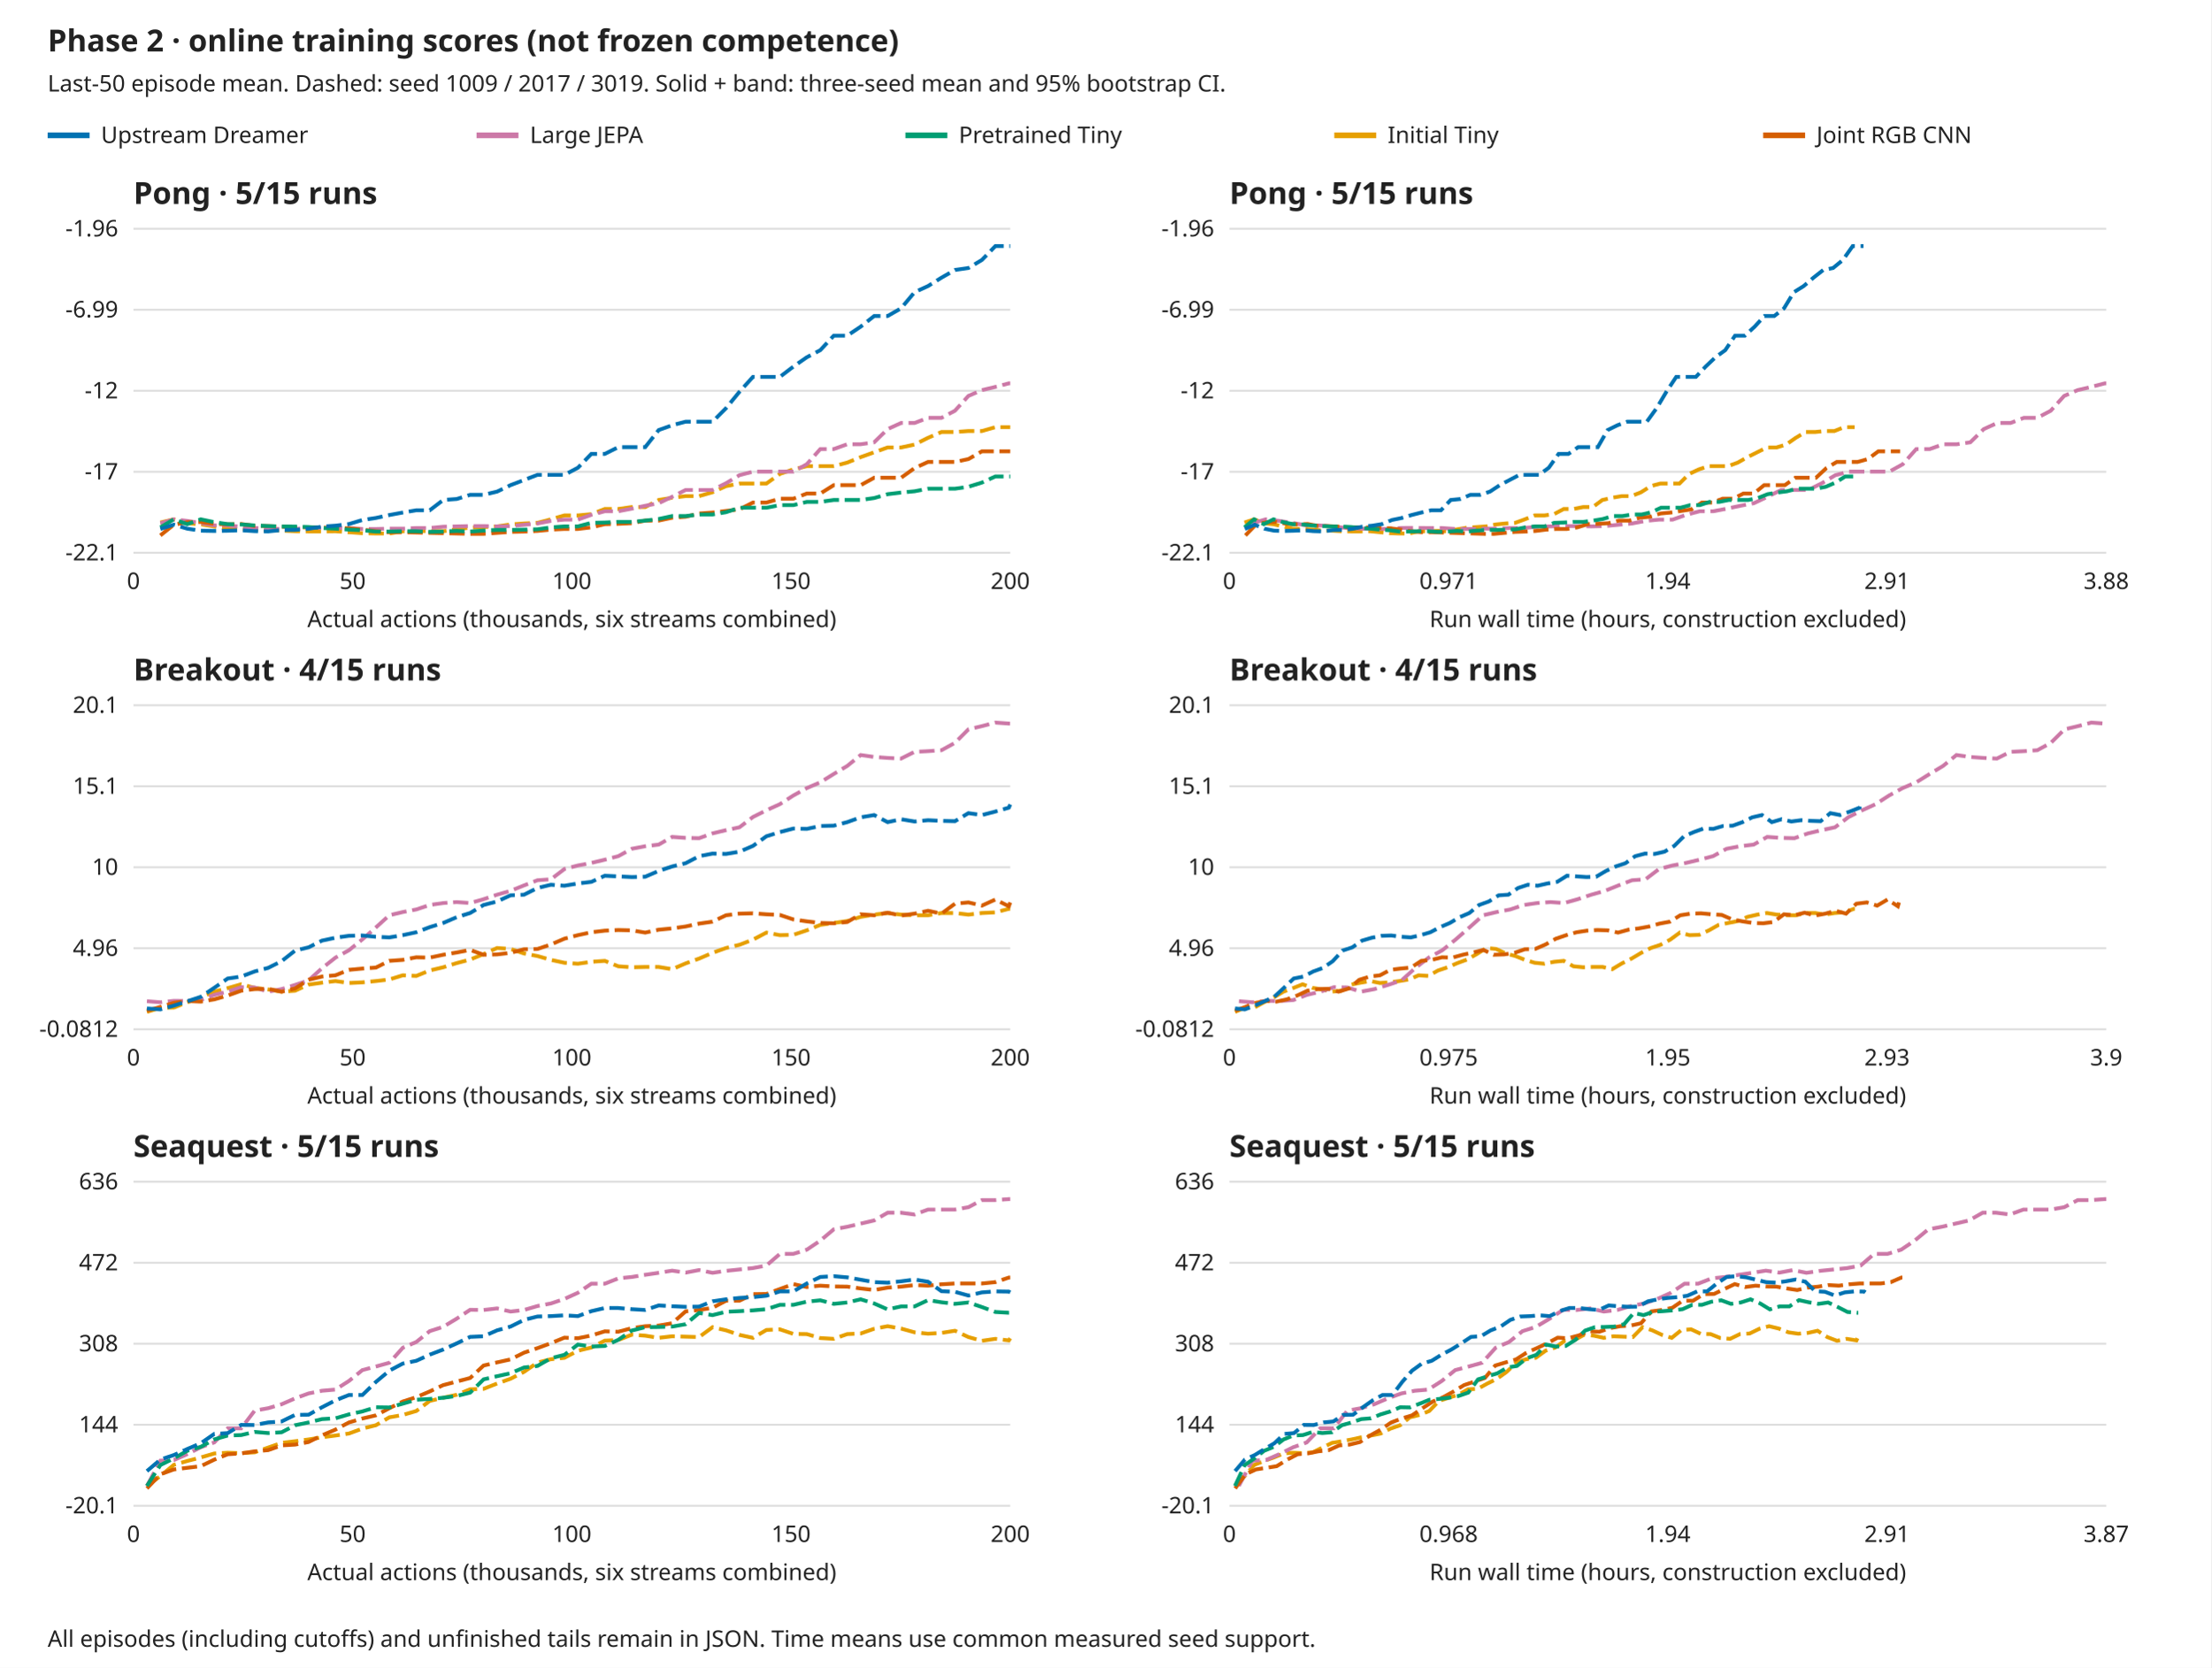
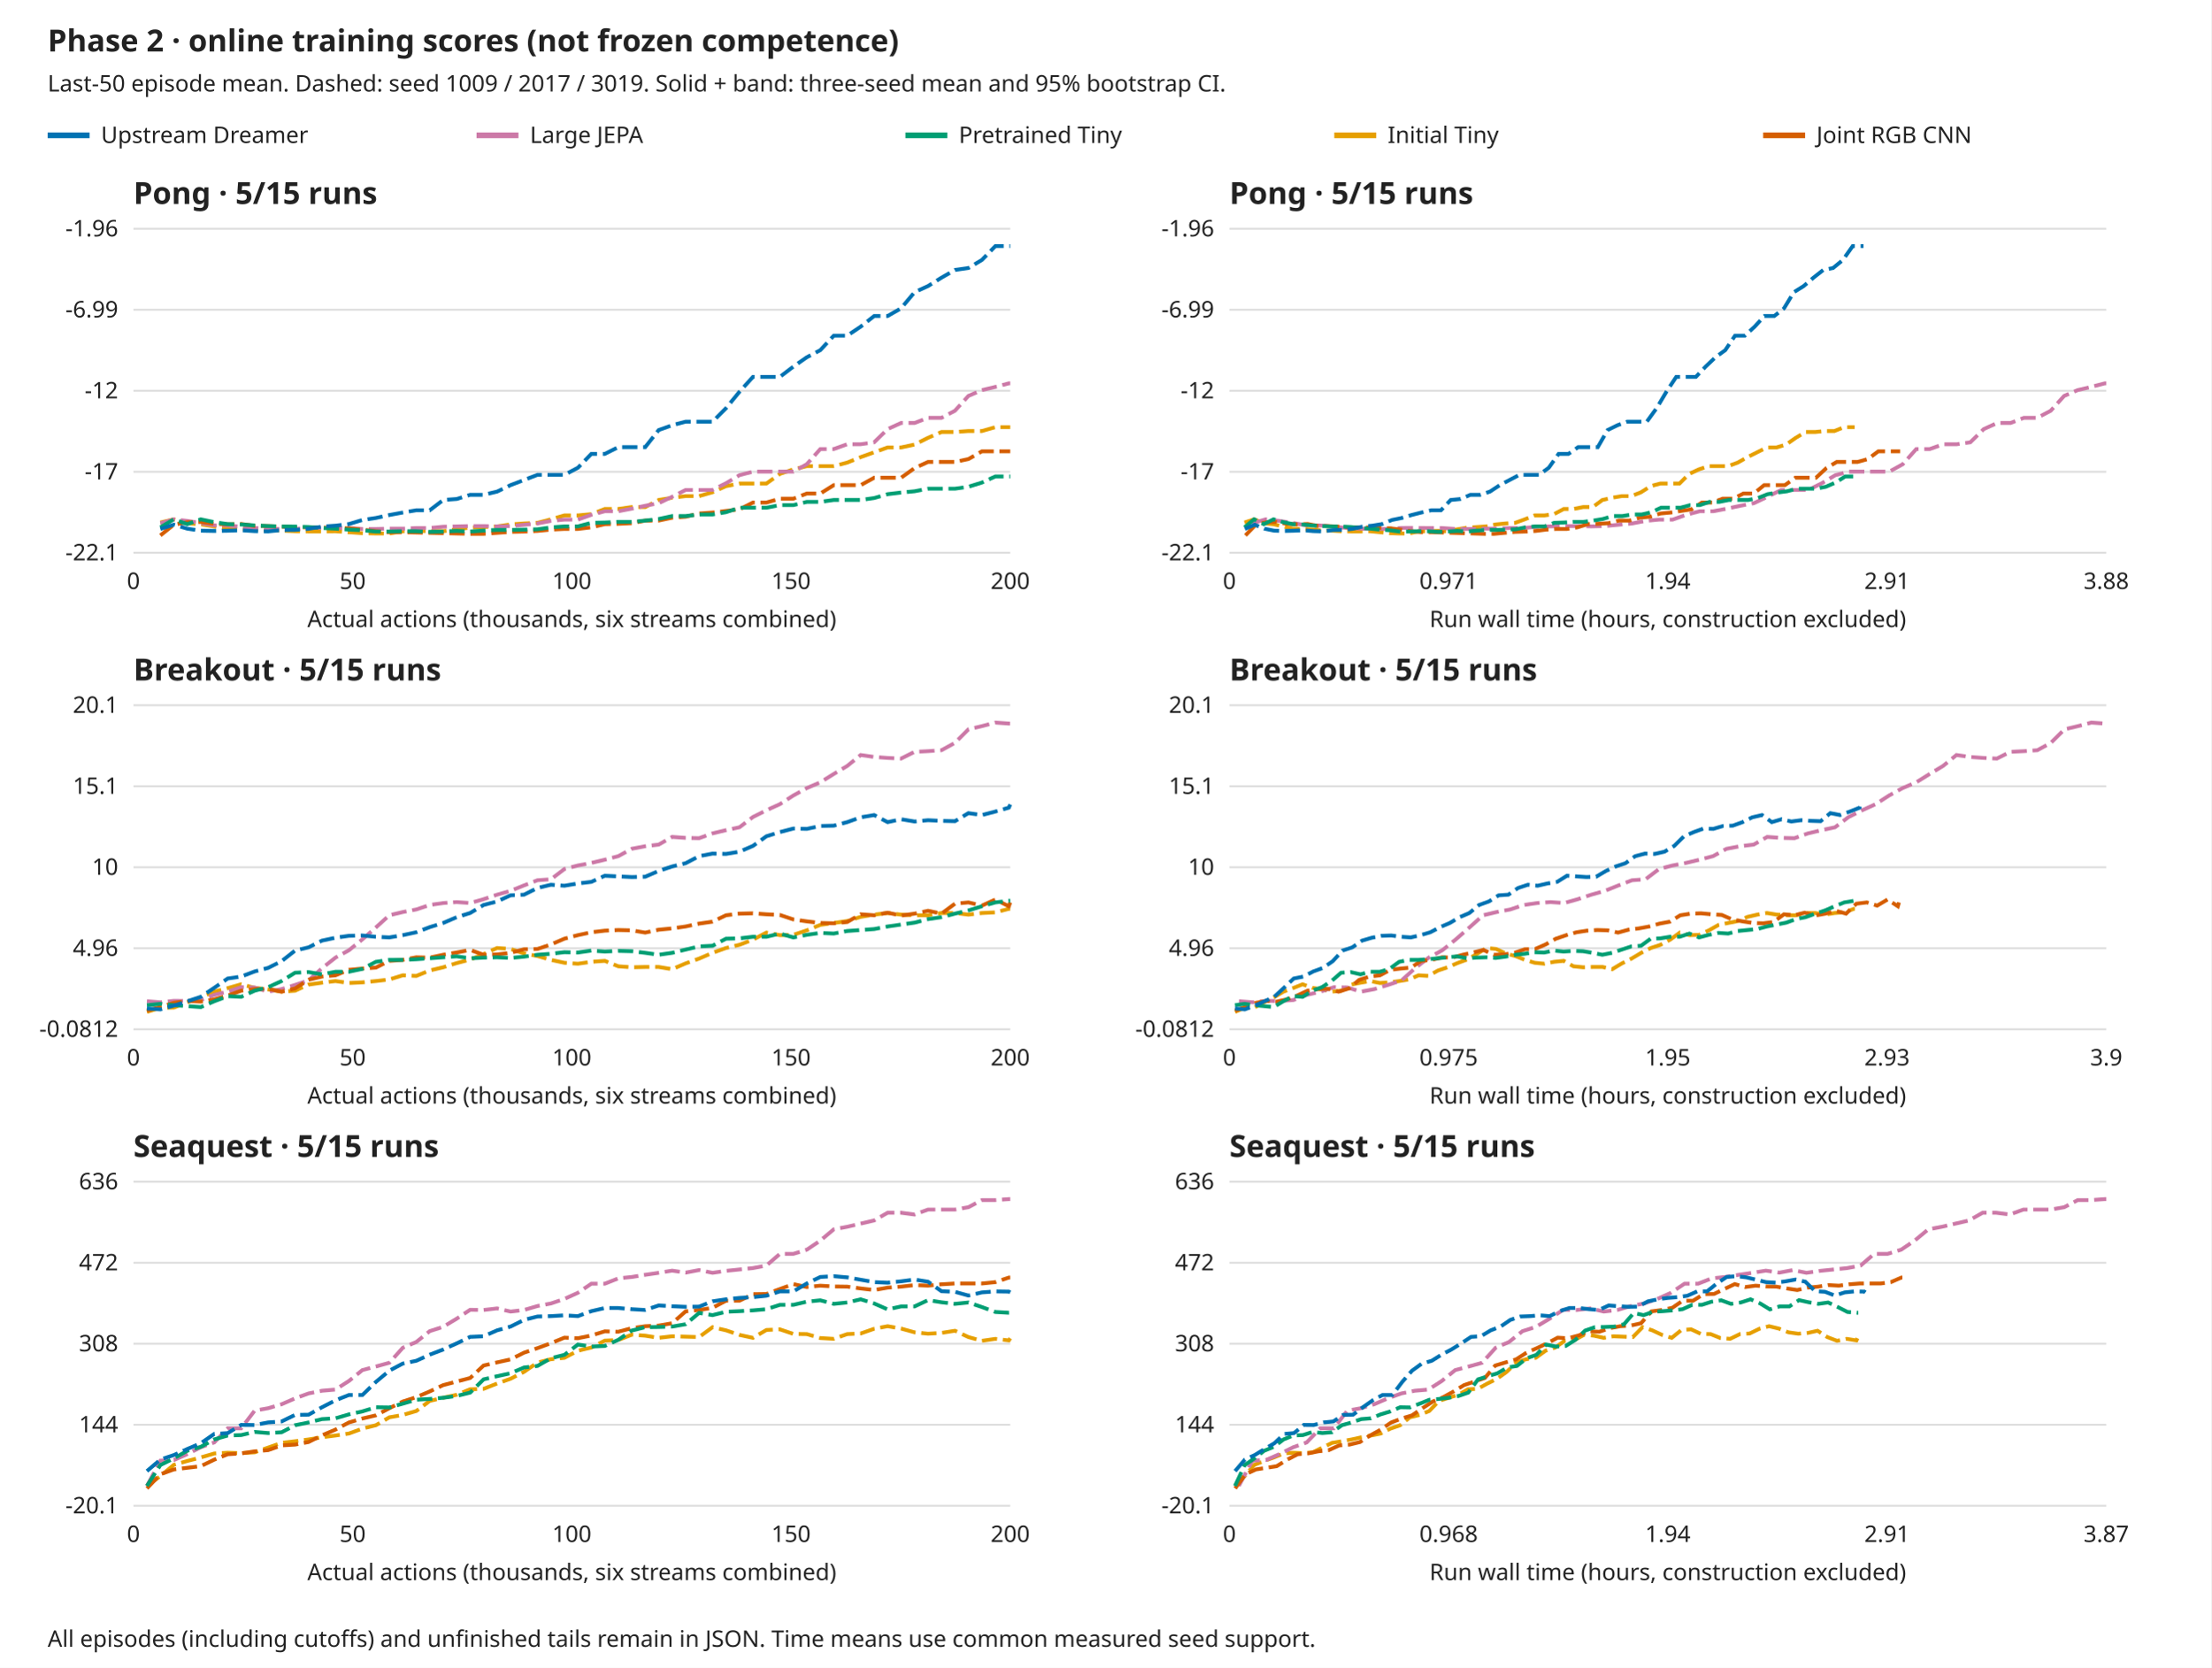
<svg xmlns="http://www.w3.org/2000/svg" aria-labelledby="title description" width="1160" height="875" viewBox="0 0 1160 875" role="img">
  <rect width="1160" height="875" fill="white" />
  <style>text{font-family:sans-serif;font-size:12px;fill:#222} .heading{font-size:16px;font-weight:bold}</style>
  <text x="25" y="27" class="heading">Phase 2 · online training scores (not frozen competence)</text>
  <text x="25" y="48">Last-50 episode mean. Dashed: seed 1009 / 2017 / 3019. Solid + band: three-seed mean and 95% bootstrap CI.</text>
  <line x1="25" x2="47" y1="71" y2="71" stroke="#0072b2" stroke-width="3" />
  <text x="53" y="75">Upstream Dreamer</text>
  <line x1="250" x2="272" y1="71" y2="71" stroke="#cc79a7" stroke-width="3" />
  <text x="278" y="75">Large JEPA</text>
  <line x1="475" x2="497" y1="71" y2="71" stroke="#009e73" stroke-width="3" />
  <text x="503" y="75">Pretrained Tiny</text>
  <line x1="700" x2="722" y1="71" y2="71" stroke="#e69f00" stroke-width="3" />
  <text x="728" y="75">Initial Tiny</text>
  <line x1="925" x2="947" y1="71" y2="71" stroke="#d55e00" stroke-width="3" />
  <text x="953" y="75">Joint RGB CNN</text>
  <text x="70" y="107" class="heading">Pong · 5/15 runs</text>
  <line x1="70" x2="530" y1="290.0" y2="290.0" stroke="#ddd" />
  <text x="62" y="294.0" text-anchor="end">-22.1</text>
  <text x="70.0" y="309" text-anchor="middle">0</text>
  <line x1="70" x2="530" y1="247.5" y2="247.5" stroke="#ddd" />
  <text x="62" y="251.5" text-anchor="end">-17</text>
  <text x="185.0" y="309" text-anchor="middle">50</text>
  <line x1="70" x2="530" y1="205.0" y2="205.0" stroke="#ddd" />
  <text x="62" y="209.0" text-anchor="end">-12</text>
  <text x="300.0" y="309" text-anchor="middle">100</text>
  <line x1="70" x2="530" y1="162.5" y2="162.5" stroke="#ddd" />
  <text x="62" y="166.5" text-anchor="end">-6.99</text>
  <text x="415.0" y="309" text-anchor="middle">150</text>
  <line x1="70" x2="530" y1="120.0" y2="120.0" stroke="#ddd" />
  <text x="62" y="124.0" text-anchor="end">-1.96</text>
  <text x="530.0" y="309" text-anchor="middle">200</text>
  <text x="300.0" y="329" text-anchor="middle">Actual actions (thousands, six streams combined)</text>
  <g data-method="initial_tiny" data-seed="1009">
    <polyline points="84.13,274.13 91.20,272.44 98.26,274.55 105.33,275.04 112.39,276.20 119.46,277.37 126.52,277.51 133.59,277.79 140.65,278.31 147.72,278.38 154.79,278.68 161.85,278.78 168.92,278.78 175.98,278.70 183.05,279.20 190.11,279.71 197.18,279.88 204.24,279.88 211.31,278.70 218.37,278.70 225.44,278.53 232.51,278.70 239.57,277.68 246.64,276.84 253.70,276.50 260.77,276.16 267.83,275.15 274.90,274.64 281.96,274.30 289.03,272.44 296.09,270.41 303.16,270.41 310.23,269.74 317.29,267.03 324.36,267.03 331.42,266.02 338.49,266.02 345.55,262.30 352.62,261.12 359.68,260.27 366.75,260.27 373.81,258.24 380.88,255.03 387.95,253.68 395.01,253.68 402.08,253.68 409.14,248.61 416.21,246.24 423.27,244.55 430.34,244.55 437.40,244.55 444.47,242.69 451.53,239.82 458.60,237.28 465.67,234.75 472.73,234.75 479.80,233.23 486.86,229.68 493.93,226.64 500.99,226.64 508.06,226.13 515.12,226.13 522.19,224.10 529.25,224.10 530.00,224.10" fill="none" stroke="#e69f00" stroke-width="2" stroke-dasharray="8 3" />
  </g>
  <g data-method="large" data-seed="1009">
    <polyline points="84.13,274.55 91.20,272.44 98.26,273.29 105.33,274.39 112.39,275.61 119.46,275.66 126.52,276.32 133.59,276.97 140.65,277.35 147.72,277.51 154.79,277.47 161.85,276.98 168.92,276.95 175.98,277.02 183.05,277.01 190.11,277.51 197.18,277.51 204.24,277.34 211.31,277.34 218.37,277.01 225.44,277.01 232.51,276.33 239.57,276.16 246.64,275.99 253.70,275.99 260.77,276.16 267.83,275.99 274.90,275.31 281.96,274.64 289.03,273.29 296.09,272.61 303.16,272.61 310.23,270.08 317.29,268.22 324.36,268.22 331.42,266.86 338.49,265.34 345.55,263.99 352.62,260.61 359.68,257.06 366.75,257.06 373.81,257.06 380.88,253.51 387.95,249.28 395.01,247.43 402.08,247.43 409.14,247.43 416.21,247.43 423.27,243.54 430.34,235.59 437.40,235.59 444.47,233.06 451.53,233.06 458.60,232.04 465.67,225.11 472.73,221.90 479.80,221.90 486.86,219.20 493.93,219.20 500.99,215.48 508.06,207.70 515.12,204.66 522.19,202.97 529.25,201.11 530.00,201.11" fill="none" stroke="#cc79a7" stroke-width="2" stroke-dasharray="8 3" />
  </g>
  <g data-method="learned_cnn" data-seed="1009">
    <polyline points="84.13,280.89 91.20,275.26 98.26,273.98 105.33,273.85 112.39,274.79 119.46,275.11 126.52,274.91 133.59,275.94 140.65,275.99 147.72,276.30 154.79,276.67 161.85,276.67 168.92,276.76 175.98,277.01 183.05,277.17 190.11,277.85 197.18,278.70 204.24,279.20 211.31,279.20 218.37,279.37 225.44,279.54 232.51,279.71 239.57,279.88 246.64,280.05 253.70,280.05 260.77,279.54 267.83,279.03 274.90,278.86 281.96,278.53 289.03,277.85 296.09,277.51 303.16,277.51 310.23,276.67 317.29,274.98 324.36,274.81 331.42,274.47 338.49,273.12 345.55,273.12 352.62,271.60 359.68,271.09 366.75,269.40 373.81,268.89 380.88,268.05 387.95,267.20 395.01,263.65 402.08,263.65 409.14,261.62 416.21,261.62 423.27,258.92 430.34,258.92 437.40,254.52 444.47,254.52 451.53,254.52 458.60,250.64 465.67,250.64 472.73,250.64 479.80,245.57 486.86,242.35 493.93,242.35 500.99,242.35 508.06,240.83 515.12,236.78 522.19,236.78 529.25,236.78 530.00,236.78" fill="none" stroke="#d55e00" stroke-width="2" stroke-dasharray="8 3" />
  </g>
  <g data-method="pretrained_tiny" data-seed="1009">
    <polyline points="84.13,276.67 91.20,272.44 98.26,274.98 105.33,272.44 112.39,273.93 119.46,274.98 126.52,275.15 133.59,275.65 140.65,275.99 147.72,276.20 154.79,276.24 161.85,276.47 168.92,277.02 175.98,277.34 183.05,277.85 190.11,278.19 197.18,278.86 204.24,278.86 211.31,278.70 218.37,278.70 225.44,279.03 232.51,278.86 239.57,278.53 246.64,278.86 253.70,278.36 260.77,278.02 267.83,278.02 274.90,277.85 281.96,277.68 289.03,276.67 296.09,276.16 303.16,276.16 310.23,274.30 317.29,274.13 324.36,273.79 331.42,273.79 338.49,273.12 345.55,272.27 352.62,270.75 359.68,270.75 366.75,269.91 373.81,269.91 380.88,268.72 387.95,266.36 395.01,266.36 402.08,266.36 409.14,265.00 416.21,265.00 423.27,263.31 430.34,263.31 437.40,262.30 444.47,262.30 451.53,262.30 458.60,261.29 465.67,259.26 472.73,258.41 479.80,257.74 486.86,256.38 493.93,256.38 500.99,256.38 508.06,255.37 515.12,253.17 522.19,249.96 529.25,249.96 530.00,249.96" fill="none" stroke="#009e73" stroke-width="2" stroke-dasharray="8 3" />
  </g>
  <g data-method="upstream" data-seed="1009">
    <polyline points="84.13,277.51 91.20,275.26 98.26,277.37 105.33,278.41 112.39,278.55 119.46,278.43 126.52,278.19 133.59,278.64 140.65,278.78 147.72,278.08 154.79,278.00 161.85,277.43 168.92,276.26 175.98,275.78 183.05,274.94 190.11,272.80 197.18,271.74 204.24,270.20 211.31,268.89 218.37,267.71 225.44,267.71 232.51,262.30 239.57,261.79 246.64,259.60 253.70,259.60 260.77,257.91 267.83,254.52 274.90,251.82 281.96,249.12 289.03,249.12 296.09,249.12 303.16,245.40 310.23,238.13 317.29,238.13 324.36,234.58 331.42,234.58 338.49,234.58 345.55,225.62 352.62,223.09 359.68,221.23 366.75,221.23 373.81,221.23 380.88,214.13 387.95,205.51 395.01,197.73 402.08,197.73 409.14,197.73 416.21,192.32 423.27,187.42 430.34,183.70 437.40,176.10 444.47,176.10 451.53,171.36 458.60,165.79 465.67,165.79 472.73,161.73 479.80,153.28 486.86,150.07 493.93,145.67 500.99,141.62 508.06,140.60 515.12,136.38 522.19,129.11 529.25,129.11 530.00,129.11" fill="none" stroke="#0072b2" stroke-width="2" stroke-dasharray="8 3" />
  </g>
  <text x="645" y="107" class="heading">Pong · 5/15 runs</text>
  <line x1="645" x2="1105" y1="290.0" y2="290.0" stroke="#ddd" />
  <text x="637" y="294.0" text-anchor="end">-22.1</text>
  <text x="645.0" y="309" text-anchor="middle">0</text>
  <line x1="645" x2="1105" y1="247.5" y2="247.5" stroke="#ddd" />
  <text x="637" y="251.5" text-anchor="end">-17</text>
  <text x="760.0" y="309" text-anchor="middle">0.971</text>
  <line x1="645" x2="1105" y1="205.0" y2="205.0" stroke="#ddd" />
  <text x="637" y="209.0" text-anchor="end">-12</text>
  <text x="875.0" y="309" text-anchor="middle">1.94</text>
  <line x1="645" x2="1105" y1="162.5" y2="162.5" stroke="#ddd" />
  <text x="637" y="166.5" text-anchor="end">-6.99</text>
  <text x="990.0" y="309" text-anchor="middle">2.91</text>
  <line x1="645" x2="1105" y1="120.0" y2="120.0" stroke="#ddd" />
  <text x="637" y="124.0" text-anchor="end">-1.96</text>
  <text x="1105.0" y="309" text-anchor="middle">3.88</text>
  <text x="875.0" y="329" text-anchor="middle">Run wall time (hours, construction excluded)</text>
  <g data-method="initial_tiny" data-seed="1009">
    <polyline points="652.89,274.13 657.97,272.44 663.04,274.55 668.13,275.04 673.21,276.20 678.30,277.37 683.39,277.51 688.47,277.79 693.55,278.31 698.62,278.38 703.70,278.68 708.78,278.78 713.83,278.78 718.90,278.70 723.97,279.20 729.06,279.71 734.15,279.88 739.20,279.88 744.26,278.70 749.33,278.70 754.42,278.53 759.50,278.70 764.54,277.68 769.58,276.84 774.62,276.50 779.67,276.16 784.73,275.15 789.81,274.64 794.89,274.30 799.98,272.44 805.08,270.41 810.18,270.41 815.27,269.74 820.37,267.03 825.46,267.03 830.54,266.02 835.60,266.02 840.67,262.30 845.74,261.12 850.82,260.27 855.88,260.27 860.95,258.24 866.00,255.03 871.04,253.68 876.09,253.68 881.13,253.68 886.20,248.61 891.29,246.24 896.39,244.55 901.48,244.55 906.58,244.55 911.67,242.69 916.77,239.82 921.84,237.28 926.91,234.75 931.98,234.75 937.05,233.23 942.11,229.68 947.19,226.64 952.25,226.64 957.30,226.13 962.37,226.13 967.43,224.10 972.48,224.10 973.02,224.10" fill="none" stroke="#e69f00" stroke-width="2" stroke-dasharray="8 3" />
  </g>
  <g data-method="large" data-seed="1009">
    <polyline points="656.94,274.55 664.06,272.44 671.17,273.29 678.28,274.39 685.38,275.61 692.49,275.66 699.53,276.32 706.60,276.97 713.65,277.35 720.83,277.51 728.00,277.47 735.14,276.98 742.27,276.95 749.36,277.02 756.51,277.01 763.70,277.51 770.82,277.51 777.99,277.34 785.07,277.34 792.20,277.01 799.31,277.01 806.44,276.33 813.54,276.16 820.68,275.99 827.78,275.99 834.86,276.16 841.94,275.99 849.04,275.31 856.15,274.64 863.26,273.29 870.38,272.61 877.50,272.61 884.59,270.08 891.69,268.22 898.79,268.22 905.91,266.86 913.03,265.34 920.14,263.99 927.28,260.61 934.42,257.06 941.55,257.06 948.68,257.06 955.79,253.51 962.89,249.28 969.97,247.43 977.05,247.43 984.11,247.43 991.18,247.43 998.23,243.54 1005.31,235.59 1012.39,235.59 1019.50,233.06 1026.61,233.06 1033.69,232.04 1040.73,225.11 1047.76,221.90 1054.78,221.90 1061.81,219.20 1068.83,219.20 1075.86,215.48 1082.91,207.70 1089.99,204.66 1097.11,202.97 1104.24,201.11 1105.00,201.11" fill="none" stroke="#cc79a7" stroke-width="2" stroke-dasharray="8 3" />
  </g>
  <g data-method="learned_cnn" data-seed="1009">
    <polyline points="653.40,280.89 658.83,275.26 664.27,273.98 669.71,273.85 675.14,274.79 680.58,275.11 686.02,274.91 691.46,275.94 696.90,275.99 702.34,276.30 707.78,276.67 713.21,276.67 718.65,276.76 724.08,277.01 729.52,277.17 734.96,277.85 740.40,278.70 745.84,279.20 751.29,279.20 756.73,279.37 762.17,279.54 767.62,279.71 773.06,279.88 778.50,280.05 783.94,280.05 789.39,279.54 794.84,279.03 800.29,278.86 805.75,278.53 811.19,277.85 816.64,277.51 822.09,277.51 827.54,276.67 832.98,274.98 838.42,274.81 843.87,274.47 849.32,273.12 854.76,273.12 860.20,271.60 865.65,271.09 871.10,269.40 876.53,268.89 881.98,268.05 887.42,267.20 892.86,263.65 898.31,263.65 903.76,261.62 909.21,261.62 914.66,258.92 920.10,258.92 925.53,254.52 930.97,254.52 936.41,254.52 941.85,250.64 947.29,250.64 952.72,250.64 958.16,245.57 963.61,242.35 969.06,242.35 974.50,242.35 979.95,240.83 985.41,236.78 990.85,236.78 996.30,236.78 996.88,236.78" fill="none" stroke="#d55e00" stroke-width="2" stroke-dasharray="8 3" />
  </g>
  <g data-method="pretrained_tiny" data-seed="1009">
    <polyline points="652.89,276.67 657.94,272.44 663.03,274.98 668.12,272.44 673.19,273.93 678.26,274.98 683.34,275.15 688.41,275.65 693.50,275.99 698.58,276.20 703.66,276.24 708.74,276.47 713.83,277.02 718.92,277.34 724.01,277.85 729.10,278.19 734.20,278.86 739.27,278.86 744.33,278.70 749.39,278.70 754.46,279.03 759.51,278.86 764.58,278.53 769.66,278.86 774.74,278.36 779.83,278.02 784.91,278.02 789.98,277.85 795.07,277.68 800.15,276.67 805.23,276.16 810.33,276.16 815.39,274.30 820.49,274.13 825.60,273.79 830.70,273.79 835.81,273.12 840.91,272.27 846.01,270.75 851.11,270.75 856.20,269.91 861.30,269.91 866.37,268.72 871.45,266.36 876.53,266.36 881.62,266.36 886.70,265.00 891.79,265.00 896.86,263.31 901.92,263.31 906.99,262.30 912.08,262.30 917.15,262.30 922.24,261.29 927.34,259.26 932.44,258.41 937.53,257.74 942.63,256.38 947.71,256.38 952.78,256.38 957.87,255.37 962.96,253.17 968.06,249.96 973.16,249.96 973.71,249.96" fill="none" stroke="#009e73" stroke-width="2" stroke-dasharray="8 3" />
  </g>
  <g data-method="upstream" data-seed="1009">
    <polyline points="653.07,277.51 658.22,275.26 663.36,277.37 668.50,278.41 673.65,278.55 678.80,278.43 683.94,278.19 689.08,278.64 694.23,278.78 699.37,278.08 704.51,278.00 709.66,277.43 714.80,276.26 719.95,275.78 725.09,274.94 730.24,272.80 735.38,271.74 740.53,270.20 745.67,268.89 750.81,267.71 755.96,267.71 761.10,262.30 766.25,261.79 771.39,259.60 776.53,259.60 781.68,257.91 786.82,254.52 791.96,251.82 797.11,249.12 802.25,249.12 807.40,249.12 812.54,245.40 817.69,238.13 822.83,238.13 827.97,234.58 833.12,234.58 838.26,234.58 843.40,225.62 848.55,223.09 853.69,221.23 858.83,221.23 863.97,221.23 869.12,214.13 874.26,205.51 879.40,197.73 884.55,197.73 889.69,197.73 894.83,192.32 899.98,187.42 905.12,183.70 910.26,176.10 915.40,176.10 920.55,171.36 925.69,165.79 930.83,165.79 935.97,161.73 941.11,153.28 946.26,150.07 951.40,145.67 956.55,141.62 961.69,140.60 966.83,136.38 971.97,129.11 977.12,129.11 977.67,129.11" fill="none" stroke="#0072b2" stroke-width="2" stroke-dasharray="8 3" />
  </g>
-   <text x="70" y="357" class="heading">Breakout · 4/15 runs</text>
+   <text x="70" y="357" class="heading">Breakout · 5/15 runs</text>
  <line x1="70" x2="530" y1="540.0" y2="540.0" stroke="#ddd" />
  <text x="62" y="544.0" text-anchor="end">-0.0812</text>
  <text x="70.0" y="559" text-anchor="middle">0</text>
  <line x1="70" x2="530" y1="497.5" y2="497.5" stroke="#ddd" />
  <text x="62" y="501.5" text-anchor="end">4.96</text>
  <text x="185.0" y="559" text-anchor="middle">50</text>
  <line x1="70" x2="530" y1="455.0" y2="455.0" stroke="#ddd" />
  <text x="62" y="459.0" text-anchor="end">10</text>
  <text x="300.0" y="559" text-anchor="middle">100</text>
  <line x1="70" x2="530" y1="412.5" y2="412.5" stroke="#ddd" />
  <text x="62" y="416.5" text-anchor="end">15.1</text>
  <text x="415.0" y="559" text-anchor="middle">150</text>
  <line x1="70" x2="530" y1="370.0" y2="370.0" stroke="#ddd" />
  <text x="62" y="374.0" text-anchor="end">20.1</text>
  <text x="530.0" y="559" text-anchor="middle">200</text>
  <text x="300.0" y="579" text-anchor="middle">Actual actions (thousands, six streams combined)</text>
  <g data-method="initial_tiny" data-seed="1009">
    <polyline points="77.07,530.89 84.13,528.72 91.20,528.61 98.26,525.84 105.33,523.31 112.39,520.28 119.46,518.43 126.52,516.40 133.59,518.26 140.65,519.10 147.72,520.28 154.79,519.77 161.85,516.57 168.92,515.56 175.98,514.72 183.05,515.73 190.11,515.39 197.18,514.72 204.24,513.88 211.31,511.69 218.37,512.02 225.44,509.16 232.51,507.48 239.57,505.29 246.64,503.43 253.70,500.57 260.77,497.37 267.83,497.87 274.90,500.23 281.96,501.58 289.03,503.60 296.09,505.12 303.16,505.62 310.23,504.61 317.29,504.11 324.36,506.97 331.42,507.48 338.49,507.31 345.55,507.31 352.62,508.49 359.68,505.45 366.75,502.93 373.81,499.90 380.88,497.37 387.95,495.68 395.01,492.99 402.08,489.28 409.14,490.63 416.21,490.46 423.27,488.10 430.34,485.24 437.40,484.23 444.47,483.22 451.53,481.03 458.60,479.85 465.67,479.01 472.73,479.85 479.80,480.19 486.86,480.19 493.93,479.01 500.99,479.01 508.06,479.85 515.12,479.01 522.19,478.67 529.25,476.82 530.00,476.82" fill="none" stroke="#e69f00" stroke-width="2" stroke-dasharray="8 3" />
  </g>
  <g data-method="large" data-seed="1009">
    <polyline points="77.07,525.28 84.13,525.84 91.20,525.09 98.26,525.17 105.33,524.66 112.39,521.96 119.46,520.28 126.52,517.92 133.59,518.09 140.65,520.28 147.72,518.93 154.79,516.74 161.85,514.38 168.92,507.98 175.98,502.42 183.05,498.55 190.11,492.82 197.18,486.59 204.24,480.19 211.31,478.50 218.37,477.15 225.44,474.79 232.51,473.78 239.57,473.28 246.64,473.78 253.70,471.76 260.77,469.40 267.83,467.38 274.90,464.52 281.96,461.82 289.03,461.32 296.09,455.93 303.16,454.07 310.23,452.73 317.29,451.04 324.36,449.19 331.42,445.31 338.49,443.97 345.55,443.12 352.62,439.08 359.68,439.59 366.75,439.75 373.81,437.23 380.88,435.54 387.95,434.03 395.01,428.64 402.08,425.10 409.14,421.90 416.21,417.35 423.27,413.47 430.34,410.44 437.40,406.06 444.47,401.85 451.53,396.12 458.60,397.13 465.67,397.64 472.73,397.98 479.80,394.44 486.86,394.10 493.93,393.60 500.99,389.72 508.06,382.64 515.12,380.96 522.19,379.11 529.25,379.61 530.00,379.61" fill="none" stroke="#cc79a7" stroke-width="2" stroke-dasharray="8 3" />
  </g>
  <g data-method="learned_cnn" data-seed="1009">
    <polyline points="77.07,530.24 84.13,528.28 91.20,526.13 98.26,525.17 105.33,525.50 112.39,524.32 119.46,522.30 126.52,519.77 133.59,518.93 140.65,518.76 147.72,520.28 154.79,518.60 161.85,514.05 168.92,512.36 175.98,511.69 183.05,508.82 190.11,508.15 197.18,507.64 204.24,504.11 211.31,503.60 218.37,502.25 225.44,502.42 232.51,500.91 239.57,499.73 246.64,498.38 253.70,500.91 260.77,500.74 267.83,499.90 274.90,498.04 281.96,497.87 289.03,495.52 296.09,492.48 303.16,490.63 310.23,489.11 317.29,488.27 324.36,487.93 331.42,488.10 338.49,489.28 345.55,487.77 352.62,487.09 359.68,486.08 366.75,484.57 373.81,483.55 380.88,480.19 387.95,479.34 395.01,479.17 402.08,479.68 409.14,480.02 416.21,482.38 423.27,483.39 430.34,484.23 437.40,484.40 444.47,483.72 451.53,479.68 458.60,480.19 465.67,478.84 472.73,480.35 479.80,479.34 486.86,477.83 493.93,479.34 500.99,474.12 508.06,473.45 515.12,475.13 522.19,471.93 529.25,475.47 530.00,473.45" fill="none" stroke="#d55e00" stroke-width="2" stroke-dasharray="8 3" />
  </g>
+   <g data-method="pretrained_tiny" data-seed="1009">
+     <polyline points="77.07,527.38 84.13,526.68 91.20,527.38 98.26,527.86 105.33,528.37 112.39,525.33 119.46,522.64 126.52,522.98 133.59,519.77 140.65,517.92 147.72,514.72 154.79,510.34 161.85,510.00 168.92,511.18 175.98,509.83 183.05,509.83 190.11,508.32 197.18,504.61 204.24,503.60 211.31,503.60 218.37,503.26 225.44,502.76 232.51,502.25 239.57,501.75 246.64,502.76 253.70,502.42 260.77,502.25 267.83,502.59 274.90,501.92 281.96,500.91 289.03,500.40 296.09,499.56 303.16,499.73 310.23,498.72 317.29,499.22 324.36,498.88 331.42,499.05 338.49,499.90 345.55,500.91 352.62,499.90 359.68,498.21 366.75,496.53 373.81,496.19 380.88,492.48 387.95,492.31 395.01,491.47 402.08,491.47 409.14,489.79 416.21,491.81 423.27,490.46 430.34,489.45 437.40,489.79 444.47,488.44 451.53,487.93 458.60,487.43 465.67,486.08 472.73,485.07 479.80,484.06 486.86,482.21 493.93,481.20 500.99,479.34 508.06,477.66 515.12,475.47 522.19,473.45 529.25,472.60 530.00,472.60" fill="none" stroke="#009e73" stroke-width="2" stroke-dasharray="8 3" />
+   </g>
  <g data-method="upstream" data-seed="1009">
    <polyline points="77.07,529.09 84.13,529.58 91.20,527.60 98.26,525.33 105.33,522.98 112.39,518.26 119.46,513.37 126.52,512.36 133.59,509.67 140.65,507.81 147.72,504.28 154.79,498.72 161.85,497.03 168.92,493.49 175.98,491.98 183.05,490.97 190.11,490.80 197.18,491.47 204.24,491.81 211.31,490.63 218.37,489.11 225.44,486.42 232.51,484.23 239.57,481.20 246.64,479.01 253.70,474.79 260.77,472.94 267.83,469.74 274.90,469.40 281.96,465.87 289.03,464.18 296.09,464.69 303.16,463.51 310.23,462.67 317.29,459.46 324.36,459.80 331.42,460.14 338.49,459.97 345.55,456.94 352.62,454.58 359.68,452.89 366.75,449.19 373.81,447.84 380.88,448.01 387.95,446.83 395.01,443.80 402.08,438.74 409.14,436.55 416.21,434.70 423.27,434.87 430.34,433.35 437.40,433.18 444.47,431.33 451.53,428.80 458.60,427.62 465.67,431.33 472.73,429.81 479.80,430.99 486.86,430.32 493.93,430.66 500.99,430.83 508.06,426.61 515.12,427.62 522.19,425.77 529.25,423.75 530.00,422.07" fill="none" stroke="#0072b2" stroke-width="2" stroke-dasharray="8 3" />
  </g>
-   <text x="645" y="357" class="heading">Breakout · 4/15 runs</text>
+   <text x="645" y="357" class="heading">Breakout · 5/15 runs</text>
  <line x1="645" x2="1105" y1="540.0" y2="540.0" stroke="#ddd" />
  <text x="637" y="544.0" text-anchor="end">-0.0812</text>
  <text x="645.0" y="559" text-anchor="middle">0</text>
  <line x1="645" x2="1105" y1="497.5" y2="497.5" stroke="#ddd" />
  <text x="637" y="501.5" text-anchor="end">4.96</text>
  <text x="760.0" y="559" text-anchor="middle">0.975</text>
  <line x1="645" x2="1105" y1="455.0" y2="455.0" stroke="#ddd" />
  <text x="637" y="459.0" text-anchor="end">10</text>
  <text x="875.0" y="559" text-anchor="middle">1.95</text>
  <line x1="645" x2="1105" y1="412.5" y2="412.5" stroke="#ddd" />
  <text x="637" y="416.5" text-anchor="end">15.1</text>
  <text x="990.0" y="559" text-anchor="middle">2.93</text>
  <line x1="645" x2="1105" y1="370.0" y2="370.0" stroke="#ddd" />
  <text x="637" y="374.0" text-anchor="end">20.1</text>
  <text x="1105.0" y="559" text-anchor="middle">3.9</text>
  <text x="875.0" y="579" text-anchor="middle">Run wall time (hours, construction excluded)</text>
  <g data-method="initial_tiny" data-seed="1009">
    <polyline points="647.92,530.89 652.98,528.72 658.07,528.61 663.15,525.84 668.23,523.31 673.29,520.28 678.33,518.43 683.39,516.40 688.46,518.26 693.53,519.10 698.61,520.28 703.71,519.77 708.77,516.57 713.84,515.56 718.92,514.72 723.98,515.73 729.03,515.39 734.09,514.72 739.18,513.88 744.26,511.69 749.34,512.02 754.42,509.16 759.50,507.48 764.57,505.29 769.64,503.43 774.72,500.57 779.78,497.37 784.85,497.87 789.92,500.23 794.99,501.58 800.06,503.60 805.13,505.12 810.22,505.62 815.31,504.61 820.39,504.11 825.48,506.97 830.57,507.48 835.65,507.31 840.75,507.31 845.81,508.49 850.88,505.45 855.94,502.93 861.02,499.90 866.07,497.37 871.15,495.68 876.23,492.99 881.31,489.28 886.37,490.63 891.44,490.46 896.54,488.10 901.62,485.24 906.66,484.23 911.74,483.22 916.83,481.03 921.91,479.85 926.99,479.01 932.07,479.85 937.12,480.19 942.19,480.19 947.24,479.01 952.31,479.01 957.38,479.85 962.46,479.01 967.54,478.67 972.62,476.82 973.15,476.82" fill="none" stroke="#e69f00" stroke-width="2" stroke-dasharray="8 3" />
  </g>
  <g data-method="large" data-seed="1009">
    <polyline points="649.99,525.28 657.15,525.84 664.26,525.09 671.41,525.17 678.55,524.66 685.64,521.96 692.73,520.28 699.82,517.92 706.89,518.09 714.00,520.28 721.09,518.93 728.16,516.74 735.28,514.38 742.39,507.98 749.53,502.42 756.67,498.55 763.78,492.82 770.90,486.59 778.06,480.19 785.16,478.50 792.30,477.15 799.37,474.79 806.43,473.78 813.49,473.28 820.59,473.78 827.74,471.76 834.84,469.40 841.98,467.38 849.11,464.52 856.20,461.82 863.28,461.32 870.36,455.93 877.42,454.07 884.52,452.73 891.64,451.04 898.70,449.19 905.80,445.31 912.89,443.97 920.02,443.12 927.14,439.08 934.26,439.59 941.40,439.75 948.53,437.23 955.63,435.54 962.70,434.03 969.82,428.64 976.95,425.10 984.00,421.90 991.06,417.35 998.14,413.47 1005.31,410.44 1012.34,406.06 1019.37,401.85 1026.40,396.12 1033.51,397.13 1040.53,397.64 1047.60,397.98 1054.65,394.44 1061.75,394.10 1068.83,393.60 1075.94,389.72 1083.08,382.64 1090.14,380.96 1097.19,379.11 1104.25,379.61 1105.00,379.61" fill="none" stroke="#cc79a7" stroke-width="2" stroke-dasharray="8 3" />
  </g>
  <g data-method="learned_cnn" data-seed="1009">
    <polyline points="647.96,530.24 653.38,528.28 658.81,526.13 664.23,525.17 669.66,525.50 675.09,524.32 680.52,522.30 685.95,519.77 691.39,518.93 696.81,518.76 702.24,520.28 707.67,518.60 713.10,514.05 718.53,512.36 723.96,511.69 729.39,508.82 734.81,508.15 740.23,507.64 745.66,504.11 751.09,503.60 756.52,502.25 761.95,502.42 767.38,500.91 772.81,499.73 778.24,498.38 783.67,500.91 789.10,500.74 794.53,499.90 799.96,498.04 805.40,497.87 810.83,495.52 816.26,492.48 821.69,490.63 827.13,489.11 832.57,488.27 838.01,487.93 843.45,488.10 848.89,489.28 854.33,487.77 859.77,487.09 865.22,486.08 870.65,484.57 876.10,483.55 881.54,480.19 886.97,479.34 892.41,479.17 897.85,479.68 903.29,480.02 908.73,482.38 914.17,483.39 919.61,484.23 925.04,484.40 930.47,483.72 935.91,479.68 941.34,480.19 946.77,478.84 952.21,480.35 957.64,479.34 963.07,477.83 968.51,479.34 973.94,474.12 979.38,473.45 984.81,475.13 990.24,471.93 995.68,475.47 996.26,473.45" fill="none" stroke="#d55e00" stroke-width="2" stroke-dasharray="8 3" />
+   </g>
+   <g data-method="pretrained_tiny" data-seed="1009">
+     <polyline points="647.91,527.38 652.99,526.68 658.06,527.38 663.12,527.86 668.18,528.37 673.23,525.33 678.32,522.64 683.38,522.98 688.45,519.77 693.50,517.92 698.53,514.72 703.57,510.34 708.64,510.00 713.72,511.18 718.80,509.83 723.87,509.83 728.96,508.32 734.04,504.61 739.10,503.60 744.18,503.60 749.24,503.26 754.31,502.76 759.37,502.25 764.45,501.75 769.52,502.76 774.58,502.42 779.63,502.25 784.70,502.59 789.77,501.92 794.86,500.91 799.94,500.40 805.03,499.56 810.12,499.73 815.20,498.72 820.29,499.22 825.39,498.88 830.49,499.05 835.55,499.90 840.64,500.91 845.72,499.90 850.81,498.21 855.86,496.53 860.93,496.19 865.99,492.48 871.06,492.31 876.13,491.47 881.21,491.47 886.30,489.79 891.38,491.81 896.47,490.46 901.55,489.45 906.63,489.79 911.71,488.44 916.79,487.93 921.87,487.43 926.95,486.08 932.05,485.07 937.11,484.06 942.19,482.21 947.25,481.20 952.34,479.34 957.42,477.66 962.49,475.47 967.55,473.45 972.63,472.60 973.17,472.60" fill="none" stroke="#009e73" stroke-width="2" stroke-dasharray="8 3" />
  </g>
  <g data-method="upstream" data-seed="1009">
    <polyline points="647.93,529.09 653.05,529.58 658.24,527.60 663.36,525.33 668.48,522.98 673.60,518.26 678.72,513.37 683.84,512.36 688.96,509.67 694.08,507.81 699.20,504.28 704.32,498.72 709.44,497.03 714.56,493.49 719.68,491.98 724.80,490.97 729.91,490.80 735.03,491.47 740.15,491.81 745.27,490.63 750.38,489.11 755.51,486.42 760.62,484.23 765.74,481.20 770.86,479.01 775.98,474.79 781.10,472.94 786.22,469.74 791.34,469.40 796.45,465.87 801.57,464.18 806.70,464.69 811.81,463.51 816.93,462.67 822.05,459.46 827.17,459.80 832.29,460.14 837.40,459.97 842.52,456.94 847.64,454.58 852.76,452.89 857.88,449.19 863.00,447.84 868.12,448.01 873.24,446.83 878.35,443.80 883.47,438.74 888.59,436.55 893.71,434.70 898.83,434.87 903.95,433.35 909.07,433.18 914.18,431.33 919.30,428.80 924.42,427.62 929.54,431.33 934.66,429.81 939.78,430.99 944.90,430.32 950.01,430.66 955.13,430.83 960.25,426.61 965.37,427.62 970.49,425.77 975.61,423.75 976.15,422.07" fill="none" stroke="#0072b2" stroke-width="2" stroke-dasharray="8 3" />
  </g>
  <text x="70" y="607" class="heading">Seaquest · 5/15 runs</text>
  <line x1="70" x2="530" y1="790.0" y2="790.0" stroke="#ddd" />
  <text x="62" y="794.0" text-anchor="end">-20.1</text>
  <text x="70.0" y="809" text-anchor="middle">0</text>
  <line x1="70" x2="530" y1="747.5" y2="747.5" stroke="#ddd" />
  <text x="62" y="751.5" text-anchor="end">144</text>
  <text x="185.0" y="809" text-anchor="middle">50</text>
  <line x1="70" x2="530" y1="705.0" y2="705.0" stroke="#ddd" />
  <text x="62" y="709.0" text-anchor="end">308</text>
  <text x="300.0" y="809" text-anchor="middle">100</text>
  <line x1="70" x2="530" y1="662.5" y2="662.5" stroke="#ddd" />
  <text x="62" y="666.5" text-anchor="end">472</text>
  <text x="415.0" y="809" text-anchor="middle">150</text>
  <line x1="70" x2="530" y1="620.0" y2="620.0" stroke="#ddd" />
  <text x="62" y="624.0" text-anchor="end">636</text>
  <text x="530.0" y="809" text-anchor="middle">200</text>
  <text x="300.0" y="829" text-anchor="middle">Actual actions (thousands, six streams combined)</text>
  <g data-method="initial_tiny" data-seed="1009">
    <polyline points="77.07,779.60 84.13,774.41 91.20,768.53 98.26,766.51 105.33,764.66 112.39,762.58 119.46,762.18 126.52,762.39 133.59,761.97 140.65,759.48 147.72,756.99 154.79,756.16 161.85,755.22 168.92,754.08 175.98,753.15 183.05,752.11 190.11,749.52 197.18,747.76 204.24,743.61 211.31,742.36 218.37,740.29 225.44,735.00 232.51,733.34 239.57,731.78 246.64,728.88 253.70,728.67 260.77,725.87 267.83,723.38 274.90,719.75 281.96,714.88 289.03,713.12 296.09,712.39 303.16,708.66 310.23,707.00 317.29,703.37 324.36,703.06 331.42,700.26 338.49,700.77 345.55,701.91 352.62,701.08 359.68,701.29 366.75,701.50 373.81,696.31 380.88,697.97 387.95,700.36 395.01,701.91 402.08,697.77 409.14,697.45 416.21,699.84 423.27,699.94 430.34,702.02 437.40,702.43 444.47,699.94 451.53,699.63 458.60,697.14 465.67,695.80 472.73,697.04 479.80,699.01 486.86,699.74 493.93,699.32 500.99,698.18 508.06,701.50 515.12,703.47 522.19,702.43 529.25,703.26 530.00,702.12" fill="none" stroke="#e69f00" stroke-width="2" stroke-dasharray="8 3" />
  </g>
  <g data-method="large" data-seed="1009">
    <polyline points="77.07,779.60 84.13,766.34 91.20,766.03 98.26,762.89 105.33,759.30 112.39,756.78 119.46,749.38 126.52,749.38 133.59,740.09 140.65,738.83 147.72,736.75 154.79,733.67 161.85,731.08 168.92,729.66 175.98,729.04 183.05,724.52 190.11,718.82 197.18,716.95 204.24,714.98 211.31,707.10 218.37,704.09 225.44,698.39 232.51,696.11 239.57,691.85 246.64,687.19 253.70,687.29 260.77,686.46 267.83,688.12 274.90,687.29 281.96,685.22 289.03,683.87 296.09,681.48 303.16,678.27 310.23,673.50 317.29,673.50 324.36,670.70 331.42,669.97 338.49,668.83 345.55,667.79 352.62,666.65 359.68,667.69 366.75,666.34 373.81,667.79 380.88,666.76 387.95,666.03 395.01,665.30 402.08,663.96 409.14,657.84 416.21,657.84 423.27,655.66 430.34,650.89 437.40,644.98 444.47,643.63 451.53,641.97 458.60,640.31 465.67,636.26 472.73,636.26 479.80,637.20 486.86,634.60 493.93,634.60 500.99,634.60 508.06,633.36 515.12,629.63 522.19,629.63 529.25,629.11 530.00,629.11" fill="none" stroke="#cc79a7" stroke-width="2" stroke-dasharray="8 3" />
  </g>
  <g data-method="learned_cnn" data-seed="1009">
    <polyline points="77.07,780.89 84.13,773.47 91.20,770.95 98.26,770.09 105.33,769.23 112.39,765.82 119.46,762.98 126.52,762.54 133.59,761.45 140.65,760.82 147.72,758.34 154.79,757.92 161.85,756.57 168.92,753.05 175.98,750.04 183.05,746.30 190.11,744.23 197.18,742.57 204.24,738.84 211.31,735.31 218.37,733.03 225.44,730.02 232.51,726.70 239.57,724.84 246.64,722.97 253.70,716.43 260.77,714.78 267.83,713.22 274.90,709.69 281.96,707.31 289.03,704.71 296.09,701.81 303.16,702.12 310.23,700.67 317.29,698.49 324.36,698.70 331.42,696.83 338.49,695.80 345.55,695.48 352.62,694.24 359.68,688.02 366.75,687.29 373.81,686.15 380.88,682.42 387.95,682.42 395.01,678.99 402.08,678.89 409.14,676.30 416.21,673.70 423.27,675.26 430.34,674.53 437.40,674.95 444.47,675.05 451.53,675.99 458.60,676.82 465.67,675.57 472.73,675.05 479.80,674.22 486.86,674.53 493.93,673.81 500.99,673.39 508.06,673.39 515.12,673.39 522.19,672.67 529.25,670.28 530.00,670.28" fill="none" stroke="#d55e00" stroke-width="2" stroke-dasharray="8 3" />
  </g>
  <g data-method="pretrained_tiny" data-seed="1009">
    <polyline points="77.07,779.60 84.13,768.65 91.20,765.15 98.26,761.16 105.33,759.08 112.39,755.20 119.46,753.15 126.52,752.91 133.59,751.26 140.65,751.86 147.72,751.45 154.79,747.76 161.85,746.30 168.92,744.54 175.98,744.13 183.05,742.05 190.11,740.50 197.18,738.32 204.24,738.42 211.31,736.45 218.37,734.38 225.44,733.96 232.51,733.34 239.57,732.41 246.64,730.64 253.70,723.69 260.77,722.04 267.83,720.48 274.90,717.47 281.96,716.64 289.03,712.60 296.09,710.83 303.16,705.44 310.23,706.48 317.29,706.17 324.36,702.95 331.42,698.08 338.49,696.31 345.55,696.21 352.62,696.00 359.68,694.76 366.75,688.85 373.81,689.99 380.88,688.22 387.95,687.91 395.01,687.50 402.08,686.88 409.14,684.59 416.21,684.59 423.27,682.93 430.34,682.21 437.40,684.08 444.47,683.35 451.53,681.69 458.60,683.87 465.67,686.98 472.73,685.42 479.80,685.42 486.86,682.11 493.93,683.25 500.99,684.08 508.06,683.35 515.12,685.74 522.19,688.33 529.25,688.74 530.00,688.74" fill="none" stroke="#009e73" stroke-width="2" stroke-dasharray="8 3" />
  </g>
  <g data-method="upstream" data-seed="1009">
    <polyline points="77.07,771.82 84.13,765.77 91.20,763.39 98.26,760.22 105.33,757.20 112.39,752.32 119.46,751.88 126.52,747.59 133.59,747.64 140.65,746.28 147.72,745.77 154.79,742.32 161.85,742.24 168.92,738.32 175.98,734.69 183.05,731.89 190.11,731.89 197.18,725.04 204.24,719.13 211.31,715.40 218.37,713.95 225.44,710.73 232.51,708.03 239.57,704.82 246.64,701.40 253.70,701.08 260.77,697.97 267.83,696.00 274.90,692.48 281.96,690.71 289.03,690.51 296.09,690.09 303.16,690.51 310.23,687.91 317.29,686.25 324.36,686.25 331.42,686.88 338.49,687.29 345.55,684.91 352.62,685.32 359.68,685.63 366.75,685.53 373.81,682.73 380.88,681.69 387.95,680.96 395.01,680.55 402.08,679.82 409.14,677.54 416.21,677.54 423.27,673.39 430.34,669.97 437.40,669.56 444.47,670.18 451.53,671.42 458.60,672.67 465.67,672.98 472.73,672.25 479.80,671.32 486.86,672.46 493.93,677.44 500.99,677.75 508.06,679.72 515.12,678.06 522.19,677.54 529.25,677.65 530.00,678.06" fill="none" stroke="#0072b2" stroke-width="2" stroke-dasharray="8 3" />
  </g>
  <text x="645" y="607" class="heading">Seaquest · 5/15 runs</text>
  <line x1="645" x2="1105" y1="790.0" y2="790.0" stroke="#ddd" />
  <text x="637" y="794.0" text-anchor="end">-20.1</text>
  <text x="645.0" y="809" text-anchor="middle">0</text>
  <line x1="645" x2="1105" y1="747.5" y2="747.5" stroke="#ddd" />
  <text x="637" y="751.5" text-anchor="end">144</text>
  <text x="760.0" y="809" text-anchor="middle">0.968</text>
  <line x1="645" x2="1105" y1="705.0" y2="705.0" stroke="#ddd" />
  <text x="637" y="709.0" text-anchor="end">308</text>
  <text x="875.0" y="809" text-anchor="middle">1.94</text>
  <line x1="645" x2="1105" y1="662.5" y2="662.5" stroke="#ddd" />
  <text x="637" y="666.5" text-anchor="end">472</text>
  <text x="990.0" y="809" text-anchor="middle">2.91</text>
  <line x1="645" x2="1105" y1="620.0" y2="620.0" stroke="#ddd" />
  <text x="637" y="624.0" text-anchor="end">636</text>
  <text x="1105.0" y="809" text-anchor="middle">3.87</text>
  <text x="875.0" y="829" text-anchor="middle">Run wall time (hours, construction excluded)</text>
  <g data-method="initial_tiny" data-seed="1009">
    <polyline points="647.89,779.60 652.96,774.41 658.07,768.53 663.18,766.51 668.28,764.66 673.39,762.58 678.48,762.18 683.57,762.39 688.67,761.97 693.77,759.48 698.87,756.99 703.97,756.16 709.07,755.22 714.17,754.08 719.27,753.15 724.38,752.11 729.49,749.52 734.57,747.76 739.65,743.61 744.73,742.36 749.82,740.29 754.91,735.00 759.97,733.34 765.06,731.78 770.17,728.88 775.25,728.67 780.31,725.87 785.36,723.38 790.45,719.75 795.55,714.88 800.62,713.12 805.70,712.39 810.81,708.66 815.91,707.00 820.99,703.37 826.06,703.06 831.14,700.26 836.24,700.77 841.34,701.91 846.43,701.08 851.54,701.29 856.65,701.50 861.74,696.31 866.84,697.97 871.95,700.36 877.04,701.91 882.15,697.77 887.25,697.45 892.34,699.84 897.44,699.94 902.56,702.02 907.68,702.43 912.80,699.94 917.91,699.63 923.03,697.14 928.13,695.80 933.21,697.04 938.29,699.01 943.39,699.74 948.47,699.32 953.55,698.18 958.66,701.50 963.77,703.47 968.86,702.43 973.94,703.26 974.49,702.12" fill="none" stroke="#e69f00" stroke-width="2" stroke-dasharray="8 3" />
  </g>
  <g data-method="large" data-seed="1009">
    <polyline points="649.93,779.60 657.01,766.34 664.12,766.03 671.26,762.89 678.43,759.30 685.51,756.78 692.62,749.38 699.75,749.38 706.84,740.09 713.91,738.83 720.94,736.75 728.04,733.67 735.16,731.08 742.23,729.66 749.36,729.04 756.41,724.52 763.44,718.82 770.51,716.95 777.57,714.98 784.64,707.10 791.67,704.09 798.73,698.39 805.86,696.11 812.98,691.85 820.10,687.19 827.24,687.29 834.31,686.46 841.40,688.12 848.50,687.29 855.54,685.22 862.55,683.87 869.56,681.48 876.62,678.27 883.74,673.50 890.88,673.50 898.00,670.70 905.12,669.97 912.25,668.83 919.33,667.79 926.41,666.65 933.52,667.69 940.61,666.34 947.69,667.79 954.85,666.76 961.99,666.03 969.11,665.30 976.16,663.96 983.24,657.84 990.31,657.84 997.38,655.66 1004.47,650.89 1011.61,644.98 1018.75,643.63 1025.88,641.97 1033.02,640.31 1040.14,636.26 1047.26,636.26 1054.37,637.20 1061.54,634.60 1068.68,634.60 1075.82,634.60 1082.95,633.36 1090.05,629.63 1097.18,629.63 1104.25,629.11 1105.00,629.11" fill="none" stroke="#cc79a7" stroke-width="2" stroke-dasharray="8 3" />
  </g>
  <g data-method="learned_cnn" data-seed="1009">
    <polyline points="647.98,780.89 653.43,773.47 658.88,770.95 664.34,770.09 669.80,769.23 675.27,765.82 680.73,762.98 686.19,762.54 691.65,761.45 697.11,760.82 702.57,758.34 708.03,757.92 713.48,756.57 718.94,753.05 724.40,750.04 729.86,746.30 735.32,744.23 740.78,742.57 746.24,738.84 751.69,735.31 757.15,733.03 762.61,730.02 768.08,726.70 773.53,724.84 779.00,722.97 784.45,716.43 789.91,714.78 795.37,713.22 800.83,709.69 806.28,707.31 811.75,704.71 817.21,701.81 822.67,702.12 828.13,700.67 833.60,698.49 839.07,698.70 844.53,696.83 850.00,695.80 855.46,695.48 860.93,694.24 866.40,688.02 871.86,687.29 877.33,686.15 882.78,682.42 888.24,682.42 893.71,678.99 899.17,678.89 904.63,676.30 910.10,673.70 915.56,675.26 921.02,674.53 926.48,674.95 931.94,675.05 937.41,675.99 942.87,676.82 948.33,675.57 953.80,675.05 959.26,674.22 964.72,674.53 970.18,673.81 975.64,673.39 981.10,673.39 986.56,673.39 992.02,672.67 997.48,670.28 998.06,670.28" fill="none" stroke="#d55e00" stroke-width="2" stroke-dasharray="8 3" />
  </g>
  <g data-method="pretrained_tiny" data-seed="1009">
    <polyline points="647.91,779.60 652.99,768.65 658.09,765.15 663.19,761.16 668.28,759.08 673.39,755.20 678.48,753.15 683.58,752.91 688.65,751.26 693.73,751.86 698.84,751.45 703.94,747.76 709.04,746.30 714.14,744.54 719.25,744.13 724.35,742.05 729.45,740.50 734.56,738.32 739.67,738.42 744.78,736.45 749.89,734.38 755.00,733.96 760.10,733.34 765.19,732.41 770.31,730.64 775.42,723.69 780.52,722.04 785.64,720.48 790.73,717.47 795.84,716.64 800.94,712.60 806.03,710.83 811.15,705.44 816.27,706.48 821.39,706.17 826.50,702.95 831.61,698.08 836.73,696.31 841.84,696.21 846.92,696.00 852.01,694.76 857.13,688.85 862.24,689.99 867.36,688.22 872.46,687.91 877.58,687.50 882.68,686.88 887.77,684.59 892.86,684.59 897.95,682.93 903.04,682.21 908.14,684.08 913.26,683.35 918.37,681.69 923.45,683.87 928.53,686.98 933.63,685.42 938.72,685.42 943.82,682.11 948.92,683.25 953.99,684.08 959.06,683.35 964.16,685.74 969.25,688.33 974.37,688.74 974.91,688.74" fill="none" stroke="#009e73" stroke-width="2" stroke-dasharray="8 3" />
  </g>
  <g data-method="upstream" data-seed="1009">
    <polyline points="647.94,771.82 653.10,765.77 658.26,763.39 663.42,760.22 668.57,757.20 673.73,752.32 678.89,751.88 684.05,747.59 689.21,747.64 694.36,746.28 699.52,745.77 704.68,742.32 709.84,742.24 715.00,738.32 720.16,734.69 725.32,731.89 730.47,731.89 735.63,725.04 740.79,719.13 745.95,715.40 751.11,713.95 756.27,710.73 761.43,708.03 766.59,704.82 771.75,701.40 776.90,701.08 782.06,697.97 787.22,696.00 792.38,692.48 797.54,690.71 802.70,690.51 807.85,690.09 813.01,690.51 818.17,687.91 823.33,686.25 828.49,686.25 833.65,686.88 838.81,687.29 843.96,684.91 849.12,685.32 854.28,685.63 859.44,685.53 864.60,682.73 869.76,681.69 874.92,680.96 880.08,680.55 885.24,679.82 890.39,677.54 895.55,677.54 900.71,673.39 905.87,669.97 911.03,669.56 916.19,670.18 921.35,671.42 926.51,672.67 931.67,672.98 936.82,672.25 941.98,671.32 947.14,672.46 952.30,677.44 957.46,677.75 962.62,679.72 967.78,678.06 972.93,677.54 978.09,677.65 978.65,678.06" fill="none" stroke="#0072b2" stroke-width="2" stroke-dasharray="8 3" />
  </g>
  <text x="25" y="864">All episodes (including cutoffs) and unfinished tails remain in JSON. Time means use common measured seed support.</text>
</svg>
